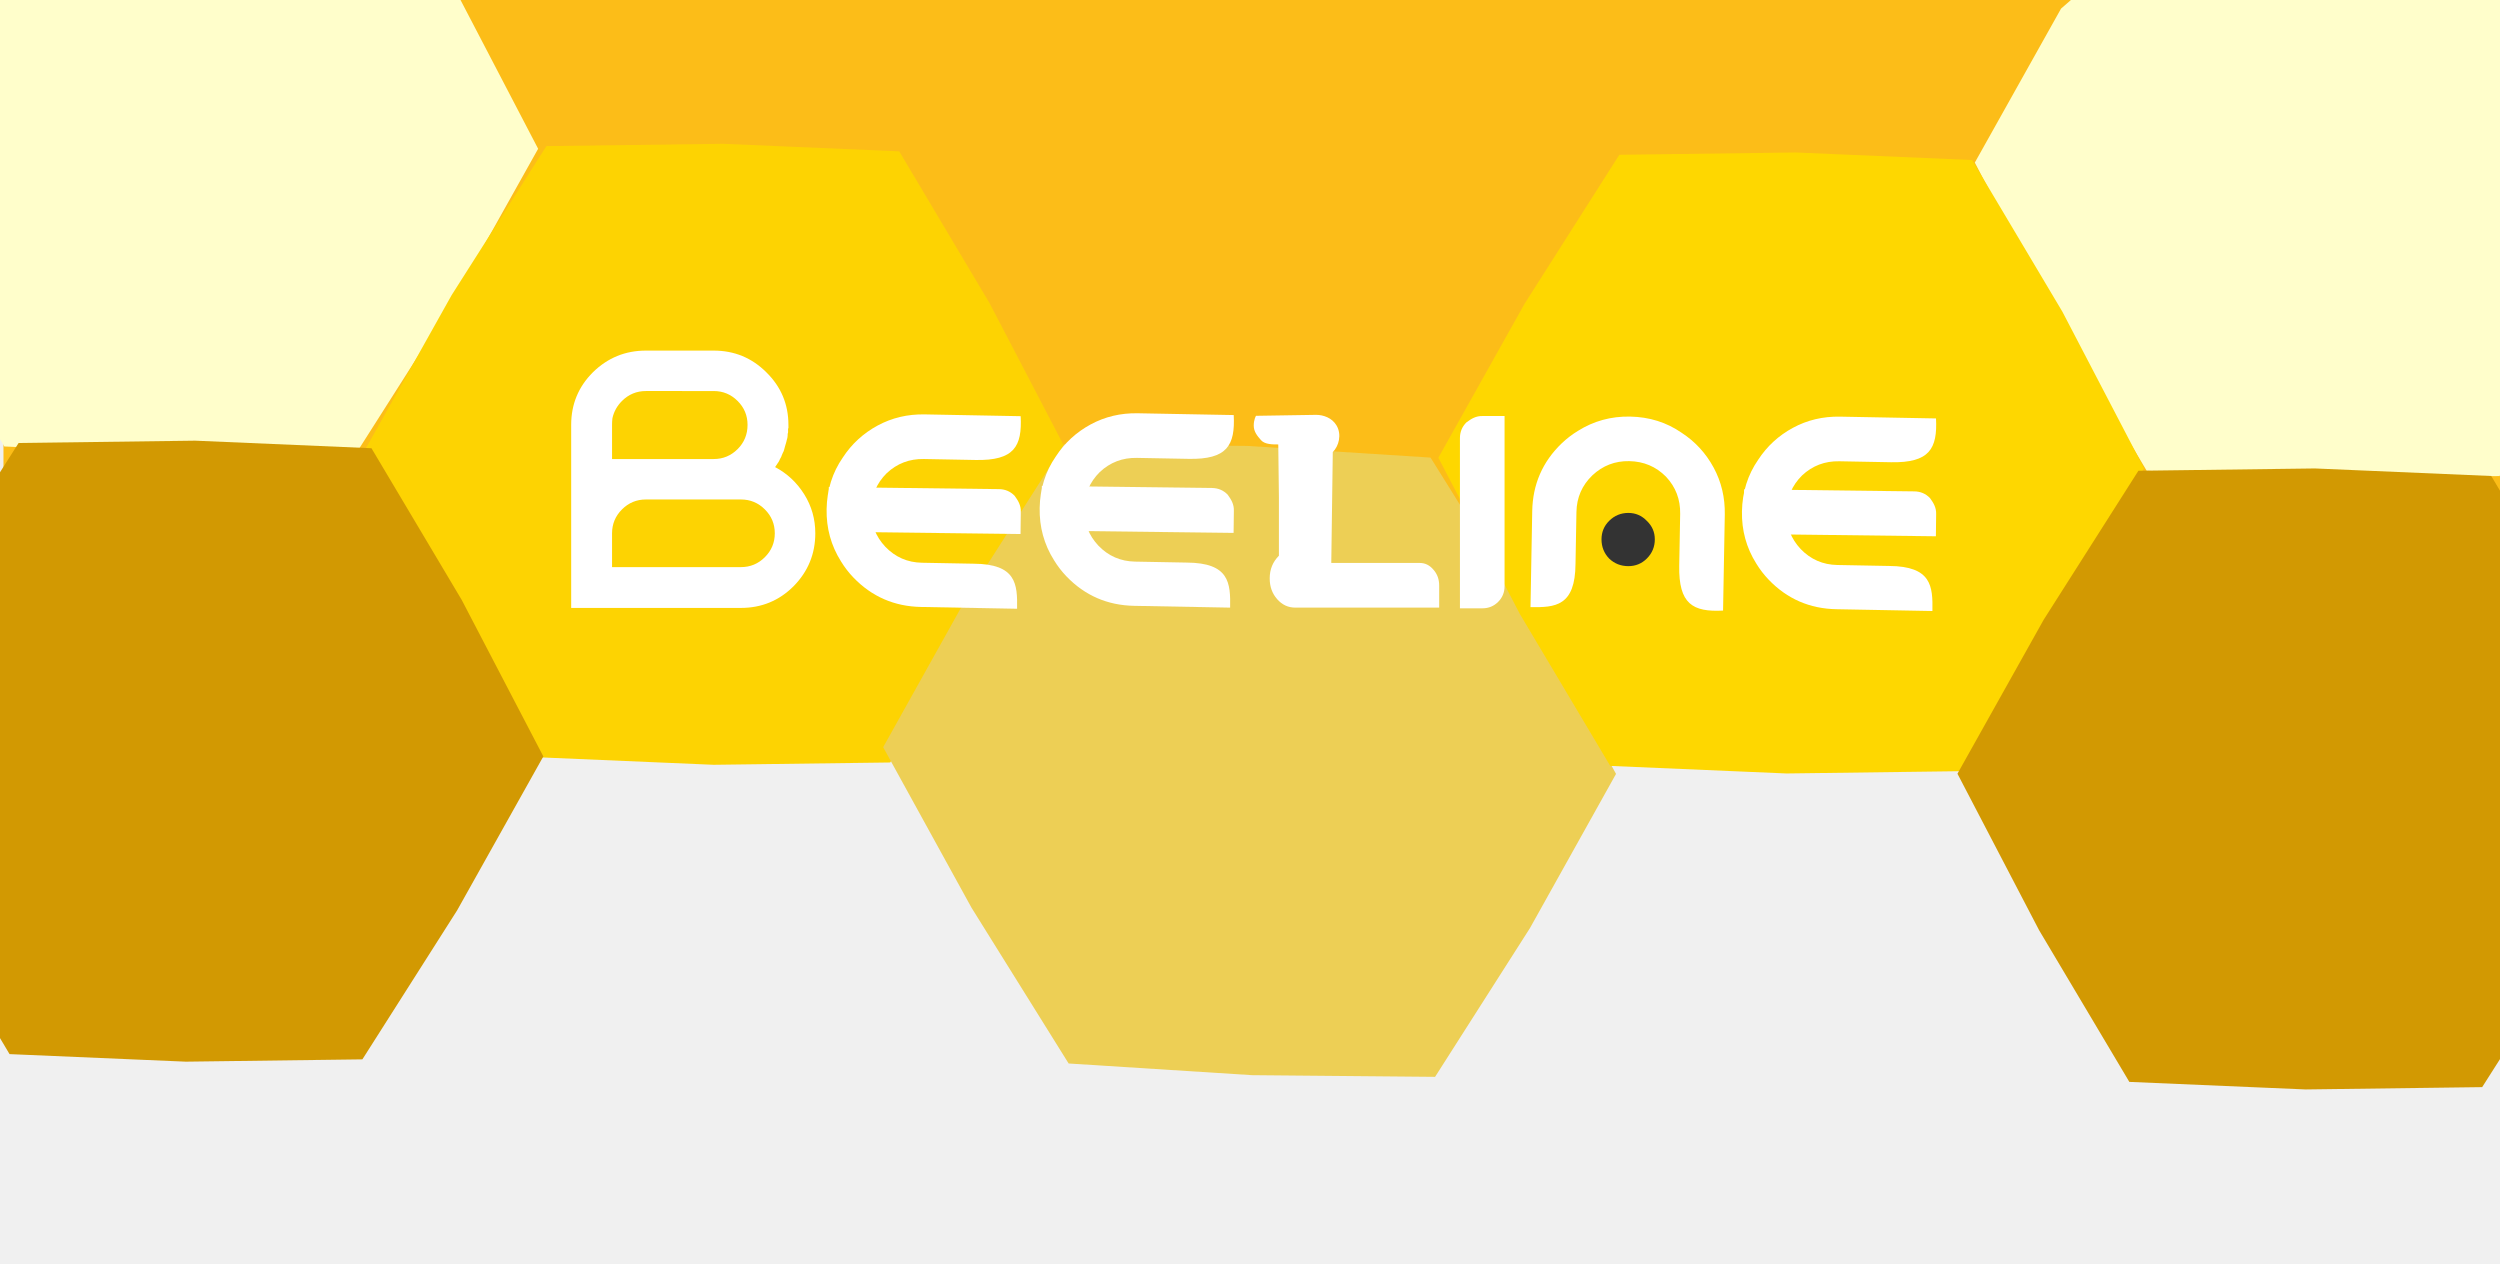
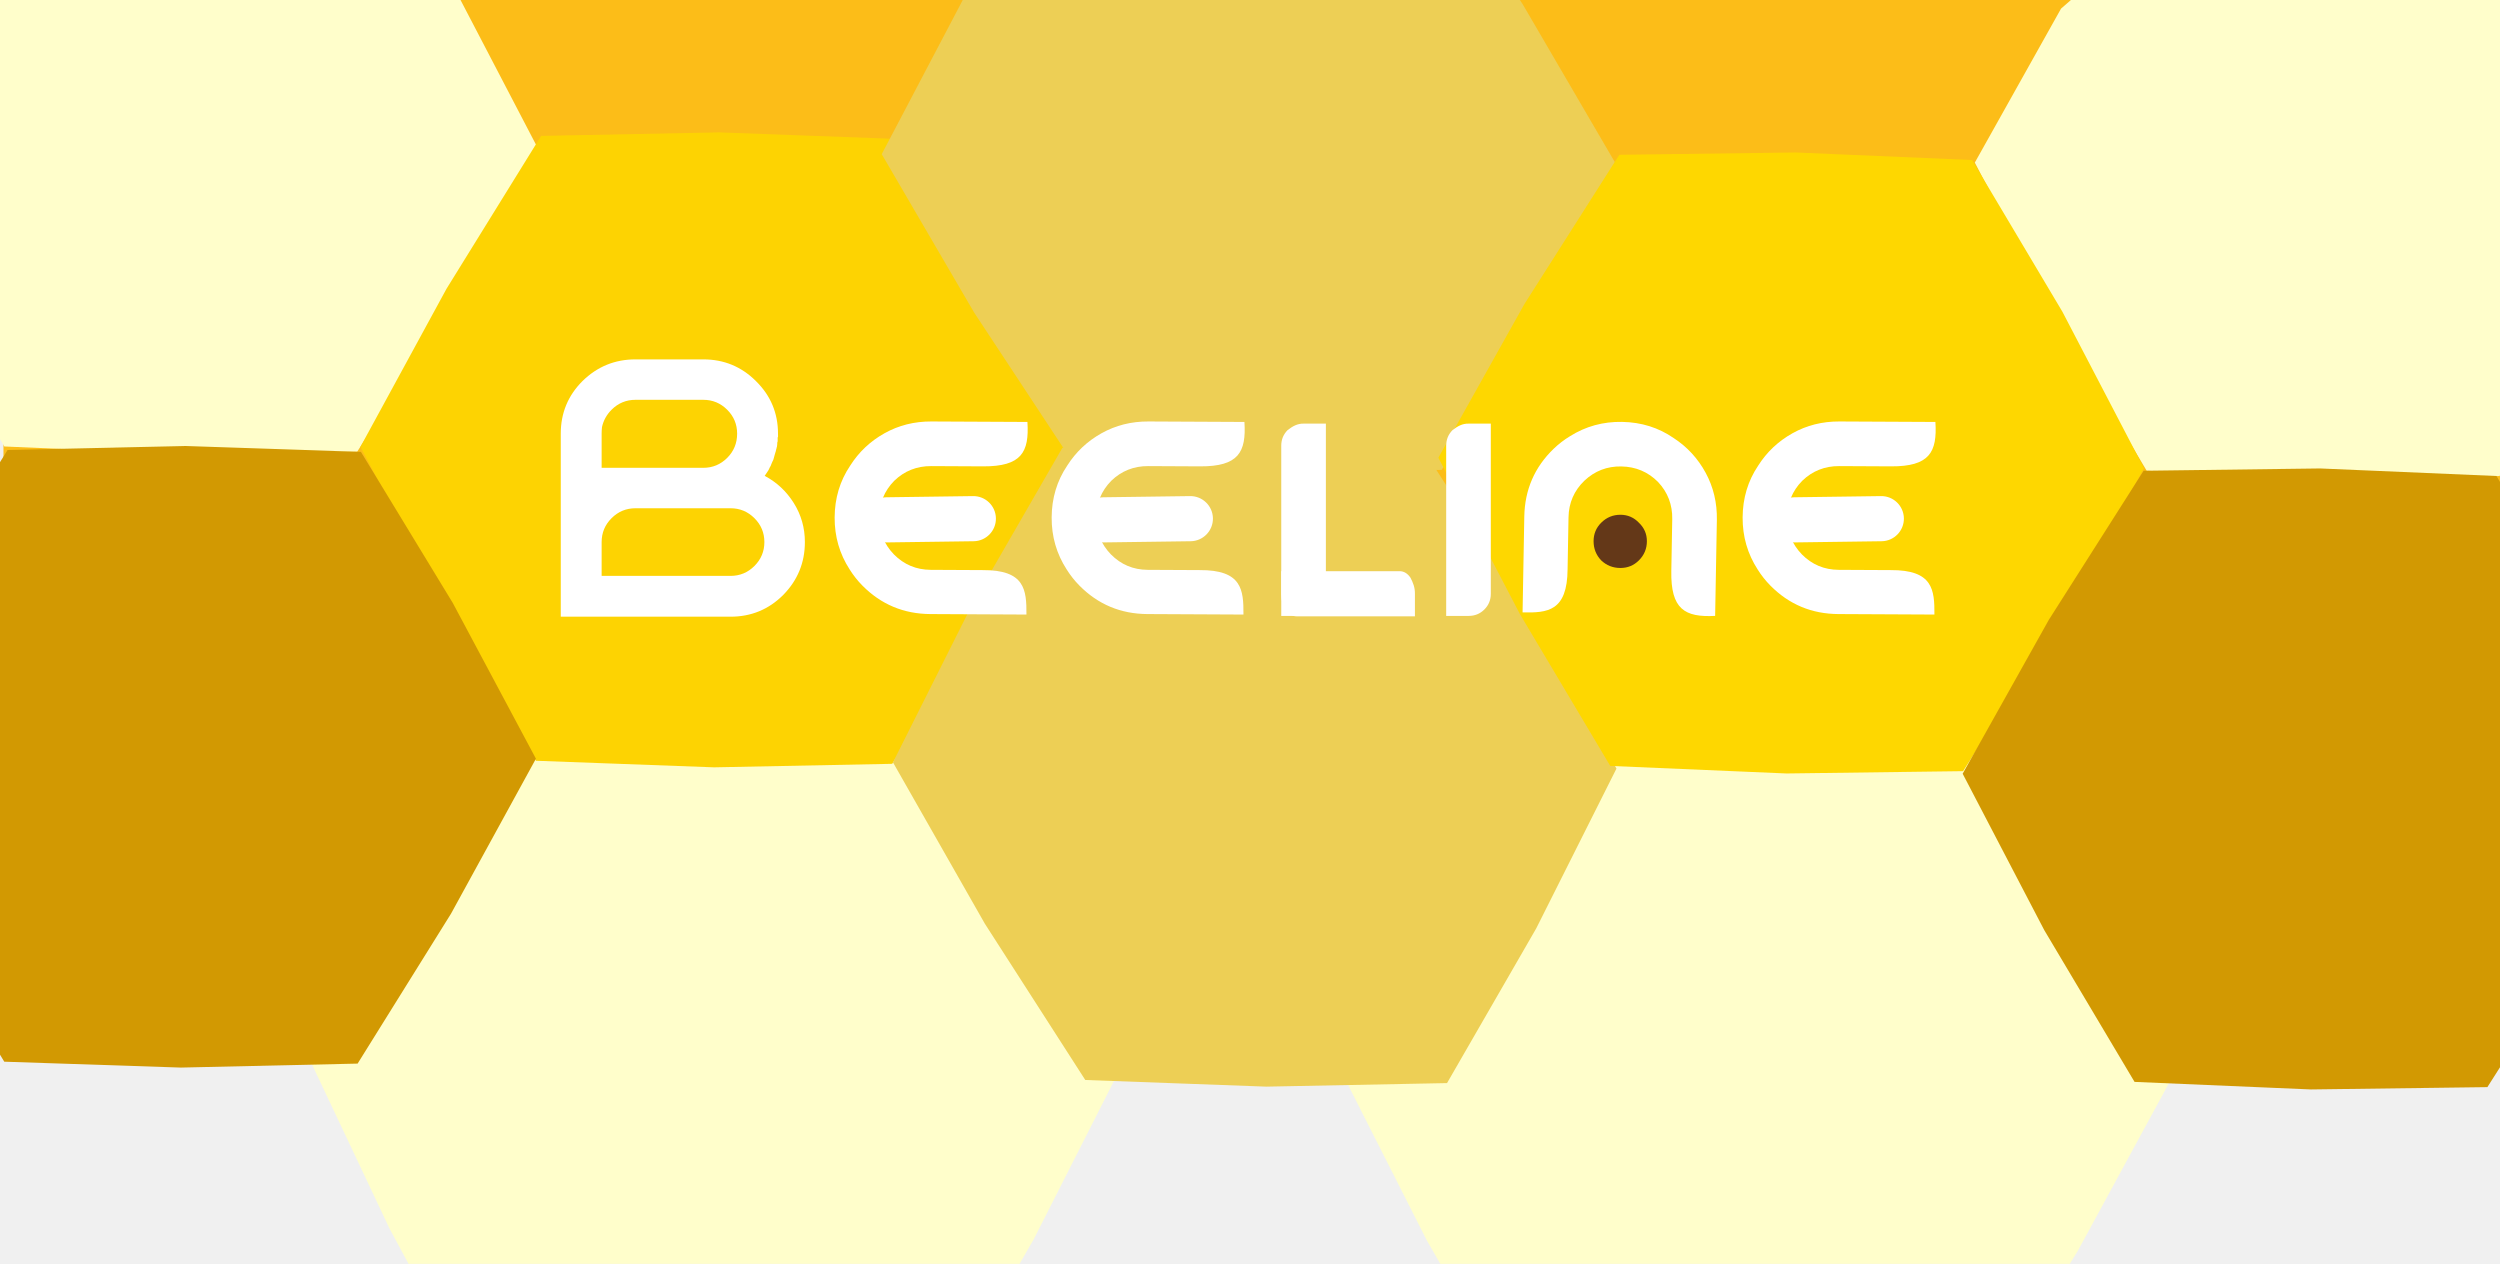
<svg xmlns="http://www.w3.org/2000/svg" width="1440" height="728" viewBox="0 0 1440 728" fill="none">
-   <rect x="2" y="-40.056" width="1440" height="364" fill="#FCBD18" />
-   <path d="M1451 -38.056L1496.94 9.549L1543.96 99.691L1494.29 188.397L1439.73 274.189L1338.07 275.521L1236.5 271.172L1184.52 183.797L1137.49 93.656L1187.17 4.95L1236.5 -38.056L1338.07 -38.056L1451 -38.056Z" fill="#FFFECB" />
-   <path d="M239 -39.056L262.943 -4.451L309.965 85.691L260.288 174.397L205.734 260.189L104.074 261.521L2.498 257.172L-49.485 169.797L-96.506 79.656L-46.829 -9.05L2.498 -39.056L104.074 -39.056L239 -39.056Z" fill="#FFFECB" />
-   <path d="M517.96 87.175L569.943 174.549L616.965 264.691L567.288 353.397L512.734 439.189L411.074 440.521L309.498 436.172L257.515 348.797L210.494 258.656L260.171 169.95L314.725 84.157L416.385 82.826L517.96 87.175Z" fill="#FDD302" />
-   <path d="M823.999 263.574L879.959 353.324L930.831 445.766L881.281 534.547L826.6 620.264L721.09 619.295L615.537 612.571L559.577 522.821L508.705 430.379L558.255 341.598L612.936 255.881L718.446 256.85L823.999 263.574Z" fill="#EDCF55" />
-   <path d="M1135.96 92.175L1187.94 179.549L1234.96 269.691L1185.29 358.397L1130.73 444.189L1029.07 445.521L927.498 441.172L875.515 353.797L828.494 263.656L878.171 174.95L932.725 89.157L1034.38 87.826L1135.96 92.175Z" fill="#FED700" />
-   <path d="M1434.96 274.175L1486.94 361.549L1533.96 451.691L1484.29 540.397L1429.73 626.189L1328.07 627.521L1226.5 623.172L1174.52 535.797L1127.49 445.656L1177.17 356.95L1231.72 271.157L1333.38 269.826L1434.96 274.175Z" fill="#D29902" />
-   <path d="M213.96 258.175L265.943 345.549L312.965 435.691L263.288 524.397L208.734 610.189L107.074 611.521L5.498 607.172L-46.485 519.797L-93.506 429.656L-43.829 340.95L10.725 255.157L112.385 253.826L213.96 258.175Z" fill="#D29902" />
-   <path d="M446.495 269.066C453.423 272.736 459.007 277.959 463.249 284.735C467.491 291.511 469.612 298.992 469.612 307.179C469.611 319.037 465.44 329.2 457.099 337.67C448.757 345.999 438.648 350.163 426.771 350.163L329 350.163L329 244.716C329 232.858 333.171 222.765 341.513 214.437C349.996 206.108 360.176 201.944 372.053 201.944H411.076C422.953 201.944 433.063 206.108 441.405 214.437C449.888 222.765 454.13 232.858 454.129 244.716C454.126 245.005 454.129 245.287 454.14 245.562C454.136 245.851 454.14 246.134 454.15 246.408L453.933 247.044C453.937 247.187 453.935 247.331 453.927 247.477L453.938 248.323C453.942 248.466 453.94 248.678 453.934 248.958C453.93 249.248 453.858 249.531 453.718 249.808C453.729 250.654 453.656 251.501 453.501 252.347C453.356 252.635 453.284 252.847 453.285 252.982C453.281 253.272 453.209 253.555 453.069 253.832C453.065 254.12 452.993 254.403 452.853 254.68C452.849 254.968 452.777 255.252 452.637 255.529C452.493 256.095 452.349 256.59 452.203 257.012C452.059 257.719 451.847 258.497 451.566 259.344C451.421 259.632 451.349 259.844 451.35 259.979C451.205 260.268 451.061 260.551 450.917 260.827C450.773 261.251 450.56 261.745 450.279 262.31C450.135 262.599 450.062 262.811 450.063 262.945C449.918 263.235 449.774 263.517 449.63 263.793C449.342 264.217 449.13 264.641 448.994 265.064C448.849 265.354 448.704 265.636 448.56 265.912C447.852 267.042 447.145 268.1 446.438 269.086L446.495 269.066ZM352.541 244.716L352.541 264.408L411.076 264.407C416.449 264.407 421.045 262.502 424.862 258.69C428.68 254.879 430.588 250.221 430.588 244.716C430.589 239.352 428.68 234.764 424.862 230.953C421.045 227.141 416.449 225.236 411.076 225.236L372.053 225.235C366.68 225.236 362.085 227.141 358.267 230.952C355.44 233.775 353.602 237.092 352.753 240.904C352.609 242.176 352.537 243.446 352.539 244.714L352.541 244.716ZM426.771 326.659C432.143 326.659 436.739 324.753 440.556 320.942C444.374 317.131 446.282 312.544 446.282 307.179C446.283 301.815 444.374 297.227 440.556 293.416C436.738 289.605 432.143 287.699 426.771 287.699H372.053C366.68 287.699 362.085 289.605 358.267 293.416C354.45 297.228 352.541 301.815 352.541 307.179L352.541 326.659L426.771 326.659Z" fill="white" />
-   <path d="M853.889 239.629C850.18 239.544 847.45 241.184 844.625 243.328C842.155 245.795 840.921 248.8 840.921 252.346L840.921 350.388L853.891 350.388C857.443 350.388 860.453 349.153 862.923 346.688C865.393 344.221 866.627 341.215 866.627 337.67L866.627 239.628L853.889 239.629Z" fill="white" />
-   <path d="M882.56 294.441C882.838 279.028 888.477 266.024 899.478 255.43C902.304 252.706 905.438 250.295 908.874 248.199C917.934 242.503 927.944 239.754 938.905 239.952C950.02 240.152 959.924 243.26 968.619 249.275C976.403 254.349 982.537 261.013 987.021 269.265C991.505 277.517 993.658 286.575 993.481 296.439L992.485 351.695C975.002 352.607 966.841 347.913 967.24 325.8L967.777 295.976C967.927 287.654 965.198 280.512 959.592 274.552C953.828 268.744 946.779 265.764 938.442 265.614C930.26 265.467 923.184 268.191 917.215 273.789C911.243 279.54 908.183 286.577 908.033 294.9L907.495 324.724C907.348 349.202 895.833 349.953 881.565 349.696L882.56 294.441Z" fill="white" />
-   <path d="M736.654 286.477V320.088C733.12 323.642 731.356 327.969 731.356 333.068L731.361 333.298C731.361 337.934 732.789 341.874 735.64 345.119C738.495 348.364 741.957 349.986 746.032 349.986H828.967L828.967 337.239C828.967 333.685 827.881 330.672 825.708 328.199C823.536 325.572 820.887 324.259 817.761 324.259H766.818L767.685 260.403C771.219 256.85 772.905 250.338 769.88 245.123C767.277 240.633 762.183 238.955 758.108 238.955L723.455 239.508C723.455 239.508 722.156 241.569 722.156 245.123C722.156 248.677 724.204 251.092 726.377 253.564C728.549 256.036 733.159 256 736.284 256L736.654 286.477Z" fill="white" />
-   <path d="M1057.82 350.909C1042.41 350.622 1029.41 344.974 1018.82 333.966C1016.1 331.138 1013.69 328.003 1011.59 324.566C1005.9 315.502 1003.16 305.491 1003.37 294.53C1003.57 283.415 1006.69 273.513 1012.71 264.822C1017.79 257.041 1024.45 250.911 1032.71 246.432C1040.96 241.954 1050.02 239.806 1059.89 239.99L1115.14 241.021C1116.04 258.505 1111.34 266.663 1089.23 266.25L1059.41 265.694C1051.09 265.538 1043.94 268.263 1037.98 273.865C1032.17 279.625 1029.18 286.673 1029.03 295.009C1028.87 303.191 1031.59 310.268 1037.19 316.241C1042.94 322.217 1049.97 325.282 1058.29 325.437L1088.12 325.994C1112.6 326.157 1113.34 337.672 1113.07 351.941L1057.82 350.909Z" fill="white" />
-   <path d="M1115.22 296.159C1115.35 292.452 1113.75 289.702 1111.64 286.851C1109.2 284.352 1106.21 283.08 1102.67 283.037L1004.63 281.842L1004.47 294.811C1004.43 298.363 1005.63 301.388 1008.06 303.888C1010.5 306.387 1013.49 307.658 1017.03 307.702L1115.07 308.897L1115.22 296.159Z" fill="white" />
-   <path d="M530.58 349.611C515.167 349.324 502.167 343.675 491.58 332.668C488.858 329.84 486.449 326.705 484.355 323.267C478.665 314.204 475.923 304.192 476.127 293.231C476.334 282.116 479.449 272.214 485.47 263.523C490.549 255.742 497.216 249.612 505.471 245.133C513.726 240.655 522.786 238.508 532.65 238.691L587.905 239.723C588.805 257.207 584.106 265.364 561.994 264.952L532.17 264.395C523.848 264.24 516.704 266.964 510.741 272.566C504.929 278.326 501.945 285.374 501.789 293.71C501.637 301.892 504.357 308.97 509.95 314.942C515.697 320.918 522.733 323.983 531.055 324.139L560.879 324.695C585.357 324.858 586.101 336.373 585.835 350.642L530.58 349.611Z" fill="white" />
-   <path d="M587.986 294.86C588.115 291.153 586.508 288.404 584.399 285.552C581.963 283.053 578.973 281.782 575.427 281.738L477.393 280.543L477.235 293.512C477.191 297.065 478.389 300.089 480.824 302.589C483.261 305.088 486.251 306.36 489.796 306.403L587.831 307.598L587.986 294.86Z" fill="white" />
-   <path d="M653.299 348.961C637.887 348.674 624.887 343.026 614.299 332.019C611.577 329.19 609.169 326.055 607.074 322.618C601.384 313.554 598.642 303.543 598.846 292.582C599.053 281.467 602.168 271.565 608.189 262.874C613.268 255.093 619.935 248.963 628.191 244.484C636.446 240.006 645.505 237.858 655.369 238.042L710.624 239.073C711.525 256.557 706.825 264.715 684.713 264.302L654.89 263.746C646.567 263.59 639.424 266.315 633.46 271.917C627.648 277.677 624.664 284.725 624.509 293.061C624.356 301.243 627.076 308.32 632.669 314.293C638.417 320.269 645.452 323.334 653.775 323.489L683.598 324.046C708.076 324.209 708.82 335.724 708.554 349.993L653.299 348.961Z" fill="white" />
-   <path d="M710.705 294.211C710.835 290.504 709.228 287.754 707.119 284.903C704.683 282.404 701.692 281.132 698.146 281.089L600.112 279.894L599.954 292.863C599.91 296.416 601.108 299.44 603.543 301.94C605.98 304.439 608.971 305.71 612.516 305.754L710.55 306.949L710.705 294.211Z" fill="white" />
-   <path d="M953.171 310.667C953.171 306.497 951.641 302.952 948.576 300.032C945.654 296.974 942.101 295.445 937.924 295.444C933.607 295.446 929.917 296.973 926.854 300.032C923.931 302.951 922.467 306.497 922.468 310.667C922.468 314.977 923.931 318.661 926.854 321.719C929.917 324.639 933.607 326.099 937.924 326.099C942.1 326.099 945.652 324.639 948.576 321.719C951.639 318.661 953.171 314.977 953.171 310.667Z" fill="#333333" />
+   <g clip-path="url(#clip0_1_58)">
+     <path d="M1442 -40.056H2V323.944H1442V-40.056Z" fill="#FCBD18" />
+     <path d="M1451 -38.056L1496.94 9.549L1543.96 99.691L1494.29 188.397L1439.73 274.189L1338.07 275.521L1236.5 271.172L1184.52 183.797L1137.49 93.656L1187.17 4.95L1236.5 -38.056H1338.07H1451Z" fill="#FFFECB" />
+     <path d="M543.623 414L598.664 477.003L655 596.3L595.489 713.697L530.12 827.237L408.319 829L286.626 823.244L224.348 707.609L168 588.313L227.523 470.916L286.626 414H408.319H543.623Z" fill="#FFFECB" />
+     <path d="M1144.48 438L1200.09 497.359L1257 609.757L1196.88 720.365L1130.84 827.339L1007.79 829L884.844 823.577L821.926 714.629L765 602.232L825.134 491.624L884.844 438H1007.79H1144.48Z" fill="#FFFECB" />
+     <path d="M239 -39.056L262.943 -4.451L309.965 85.691L260.288 174.397L205.734 260.189L104.074 261.521L2.498 257.172L-49.485 169.797L-96.506 79.656L-46.829 -9.05L2.498 -39.056H104.074H239Z" fill="#FFFECB" />
+     <path d="M516.855 80.038L569.905 169.027L617.965 260.879L568.405 351.893L513.903 439.959L411.294 441.983L308.732 438.199L255.683 349.208L207.624 257.357L257.183 166.344L311.685 78.277L414.295 76.253L516.855 80.038Z" fill="#FDD302" />
+     <path d="M820.31 259.734L878.166 349.766L931.085 442.692L884.863 534.767L833.491 623.862L729.414 625.905L625.123 622.074L567.267 532.042L514.348 439.116L560.569 347.041L611.941 257.947L716.019 255.903L820.31 259.734Z" fill="#EDCF55" />
+     <path d="M818.88 -85.869L877.075 2.447L930.253 93.583L882.948 183.58L830.436 270.643L724.935 272.324L619.246 268.252L561.051 179.936L507.873 88.8L555.179 -1.197L607.69 -88.26L713.191 -89.941L818.88 -85.869Z" fill="#EDCF55" />
+     <path d="M1135.96 92.175L1187.94 179.549L1234.96 269.691L1185.29 358.397L1130.73 444.189L1029.07 445.521L927.498 441.172L875.515 353.797L828.494 263.656L878.171 174.95L932.725 89.157L1034.38 87.826L1135.96 92.175Z" fill="#FED700" />
+     <path d="M1437.96 274.175L1489.94 361.549L1536.96 451.691L1487.29 540.397L1432.73 626.189L1331.07 627.521L1229.5 623.172L1177.52 535.797L1130.49 445.656L1180.17 356.95L1234.72 271.157L1336.38 269.826L1437.96 274.175Z" fill="#D29902" />
+     <path d="M207.894 260.287L260.766 347.241L308.698 437.012L259.795 526.259L205.982 612.635L104.207 614.927L2.462 611.534L-50.41 524.579L-98.341 434.808L-49.439 345.562L4.375 259.185L106.15 256.893L207.894 260.287Z" fill="#D29902" />
+     <path d="M440.495 274.122C447.423 277.792 453.007 283.015 457.249 289.791C461.491 296.567 463.612 304.048 463.612 312.235C463.611 324.093 459.44 334.256 451.099 342.726C442.757 351.055 432.648 355.219 420.771 355.219H323V249.772C323 237.914 327.171 227.821 335.513 219.493C343.996 211.164 354.176 207 366.053 207H405.076C416.953 207 427.063 211.164 435.405 219.493C443.888 227.821 448.13 237.914 448.129 249.772C448.126 250.061 448.129 250.343 448.14 250.618C448.136 250.907 448.14 251.19 448.15 251.464L447.933 252.1C447.937 252.243 447.935 252.387 447.927 252.533L447.938 253.379C447.942 253.522 447.94 253.734 447.934 254.014C447.93 254.304 447.858 254.587 447.718 254.864C447.729 255.71 447.656 256.557 447.501 257.403C447.356 257.691 447.284 257.903 447.285 258.038C447.281 258.328 447.209 258.611 447.069 258.888C447.065 259.176 446.993 259.459 446.853 259.736C446.849 260.024 446.777 260.308 446.637 260.585C446.493 261.151 446.349 261.646 446.203 262.068C446.059 262.775 445.847 263.553 445.566 264.4C445.421 264.688 445.349 264.9 445.35 265.035C445.205 265.324 445.061 265.607 444.917 265.883C444.773 266.307 444.56 266.801 444.279 267.366C444.135 267.655 444.062 267.867 444.063 268.001C443.918 268.291 443.774 268.573 443.63 268.849C443.342 269.273 443.13 269.697 442.994 270.12C442.849 270.41 442.704 270.692 442.56 270.968C441.852 272.098 441.145 273.156 440.438 274.142L440.495 274.122ZM346.541 249.772V269.464L405.076 269.463C410.449 269.463 415.045 267.558 418.862 263.746C422.68 259.935 424.588 255.277 424.588 249.772C424.589 244.408 422.68 239.82 418.862 236.009C415.045 232.197 410.449 230.292 405.076 230.292L366.053 230.291C360.68 230.292 356.085 232.197 352.267 236.008C349.44 238.831 347.602 242.148 346.753 245.96C346.609 247.232 346.537 248.502 346.539 249.77L346.541 249.772ZM420.771 331.715C426.143 331.715 430.739 329.809 434.556 325.998C438.374 322.187 440.282 317.6 440.282 312.235C440.283 306.871 438.374 302.283 434.556 298.472C430.738 294.661 426.143 292.755 420.771 292.755H366.053C360.68 292.755 356.085 294.661 352.267 298.472C348.45 302.284 346.541 306.871 346.541 312.235V331.715H420.771Z" fill="white" />
+     <path d="M845.968 244.003C842.259 243.918 839.529 245.558 836.704 247.702C834.234 250.169 833 253.174 833 256.72V354.762H845.97C849.522 354.762 852.532 353.527 855.002 351.062C857.472 348.595 858.706 345.589 858.706 342.044V244.002L845.968 244.003Z" fill="white" />
+     <path d="M750.968 244.003C747.259 243.918 744.529 245.558 741.704 247.702C739.234 250.169 738 253.174 738 256.72V354.762H750.97C754.522 354.762 757.532 353.527 760.002 351.062C762.472 348.595 763.706 345.589 763.706 342.044V244.002L750.968 244.003Z" fill="white" />
+     <path d="M814.998 342.116C815.057 338.365 813.917 335.604 812.426 332.746C810.711 330.248 808.622 329 806.157 329L738 329L738 342.118C738 345.711 738.859 348.755 740.572 351.254C742.287 353.752 744.377 355 746.841 355L814.998 355L814.998 342.116Z" fill="white" />
+     <path d="M877.995 297.499C878.273 282.086 883.912 269.082 894.913 258.488C897.739 255.764 900.873 253.353 904.309 251.257C913.369 245.561 923.379 242.812 934.34 243.01C945.455 243.21 955.359 246.318 964.054 252.333C971.838 257.407 977.972 264.071 982.456 272.323C986.94 280.575 989.093 289.633 988.916 299.497L987.92 354.753C970.437 355.665 962.276 350.971 962.675 328.858L963.212 299.034C963.362 290.712 960.633 283.57 955.027 277.61C949.263 271.802 942.214 268.822 933.877 268.672C925.695 268.525 918.619 271.249 912.65 276.847C906.678 282.598 903.618 289.635 903.468 297.958L902.93 327.782C902.783 352.26 891.268 353.011 877 352.754L877.995 297.499Z" fill="white" />
+     <path d="M948.606 311.725C948.606 307.555 947.076 304.01 944.011 301.09C941.089 298.032 937.536 296.503 933.359 296.502C929.042 296.504 925.352 298.031 922.289 301.09C919.366 304.009 917.902 307.555 917.903 311.725C917.903 316.035 919.366 319.719 922.289 322.777C925.352 325.697 929.042 327.157 933.359 327.157C937.535 327.157 941.087 325.697 944.011 322.777C947.074 319.719 948.606 316.035 948.606 311.725Z" fill="#643818" />
+     <path d="M535.97 353.703C520.555 353.626 507.479 348.155 496.743 337.293C493.983 334.503 491.531 331.401 489.391 327.992C483.578 319.007 480.699 309.033 480.754 298.07C480.81 286.954 483.789 277.01 489.691 268.238C494.664 260.388 501.247 254.168 509.44 249.577C517.633 244.987 526.663 242.717 536.529 242.765L591.792 243.044C592.931 260.514 588.343 268.734 566.228 268.624L536.399 268.473C528.075 268.432 520.969 271.253 515.083 276.936C509.35 282.774 506.463 289.862 506.42 298.2C506.38 306.383 509.196 313.423 514.87 319.318C520.698 325.216 527.775 328.184 536.098 328.227L565.927 328.377C590.405 328.206 591.306 339.71 591.234 353.981L535.97 353.703Z" fill="white" />
+     <rect x="497.472" y="286.611" width="76" height="26" rx="13" transform="rotate(-0.780858 497.472 286.611)" fill="white" />
+     <path d="M660.97 353.703C645.555 353.626 632.479 348.155 621.743 337.293C618.983 334.503 616.531 331.401 614.391 327.992C608.578 319.007 605.699 309.033 605.754 298.07C605.81 286.954 608.789 277.01 614.691 268.238C619.664 260.388 626.247 254.168 634.44 249.577C642.633 244.987 651.663 242.717 661.529 242.765L716.792 243.044C717.931 260.514 713.343 268.734 691.228 268.624L661.399 268.473C653.075 268.432 645.969 271.253 640.083 276.936C634.35 282.774 631.463 289.862 631.42 298.2C631.38 306.383 634.196 313.423 639.87 319.318C645.698 325.216 652.775 328.184 661.098 328.227L690.927 328.377C715.405 328.206 716.306 339.71 716.234 353.981L660.97 353.703Z" fill="white" />
+     <rect x="622.472" y="286.611" width="76" height="26" rx="13" transform="rotate(-0.780858 622.472 286.611)" fill="white" />
+     <path d="M1058.97 353.703C1043.55 353.626 1030.48 348.155 1019.74 337.293C1016.98 334.503 1014.53 331.401 1012.39 327.992C1006.58 319.007 1003.7 309.033 1003.75 298.07C1003.81 286.954 1006.79 277.01 1012.69 268.238C1017.66 260.388 1024.25 254.168 1032.44 249.577C1040.63 244.987 1049.66 242.717 1059.53 242.765L1114.79 243.044C1115.93 260.514 1111.34 268.734 1089.23 268.624L1059.4 268.473C1051.08 268.432 1043.97 271.253 1038.08 276.936C1032.35 282.774 1029.46 289.862 1029.42 298.2C1029.38 306.383 1032.2 313.423 1037.87 319.318C1043.7 325.216 1050.77 328.184 1059.1 328.227L1088.93 328.377C1113.4 328.206 1114.31 339.71 1114.23 353.981L1058.97 353.703Z" fill="white" />
+     <rect x="1020.47" y="286.611" width="76" height="26" rx="13" transform="rotate(-0.780858 1020.47 286.611)" fill="white" />
+   </g>
+   <defs>
+     <clipPath id="clip0_1_58">
+       <rect width="1440" height="728" fill="white" />
+     </clipPath>
+   </defs>
</svg>
